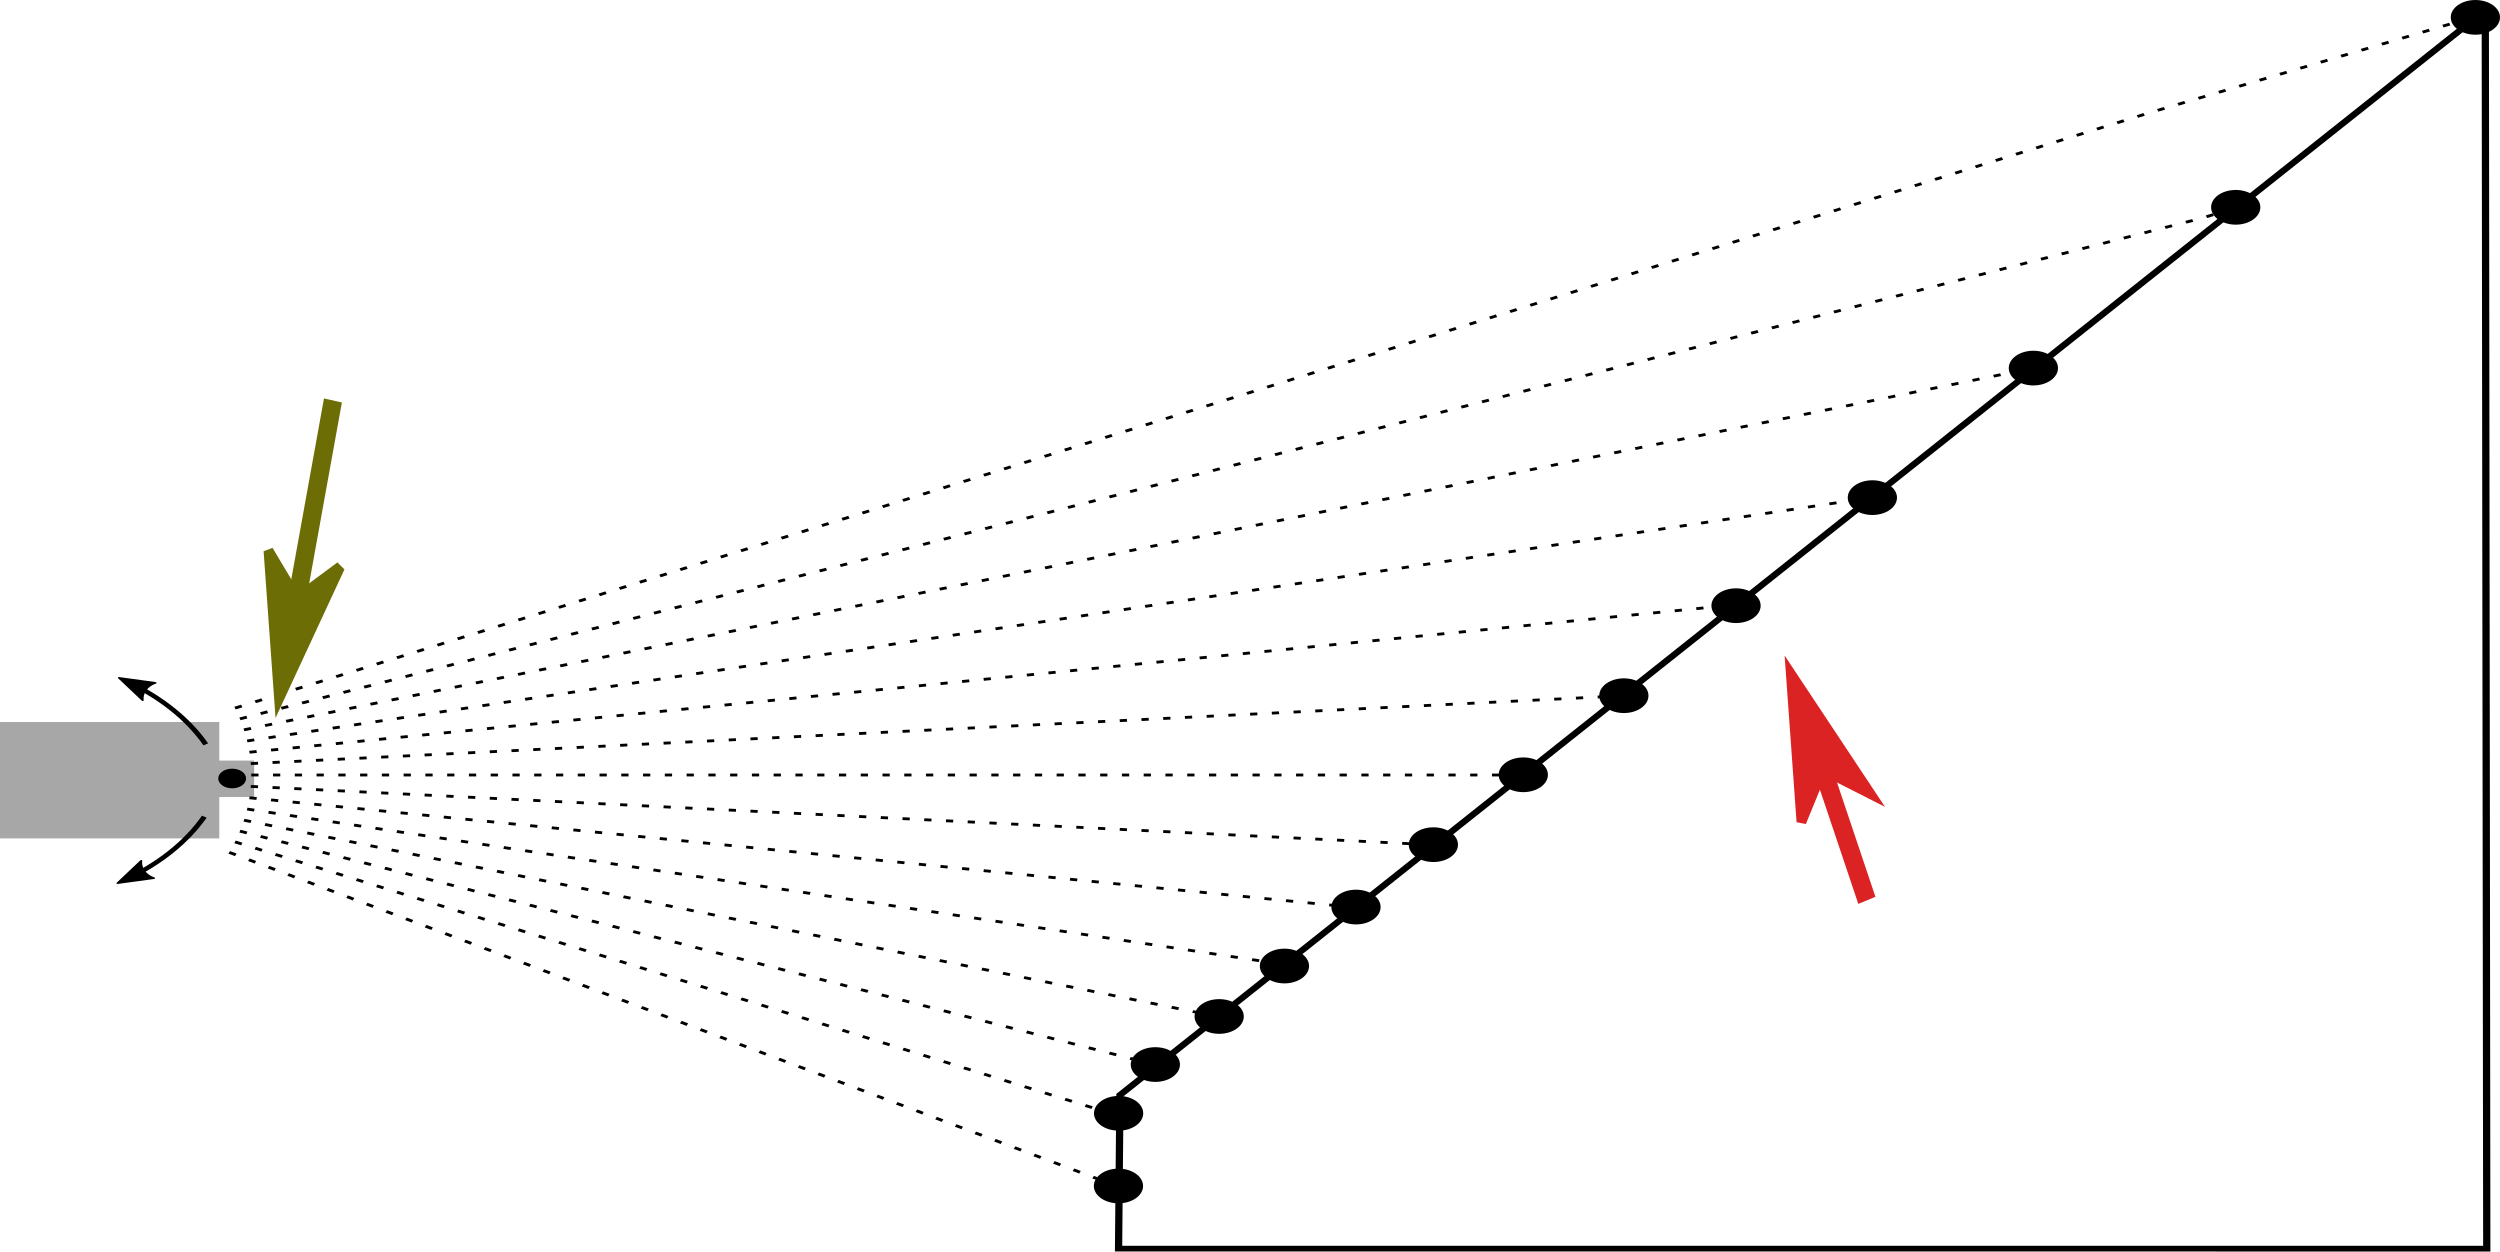
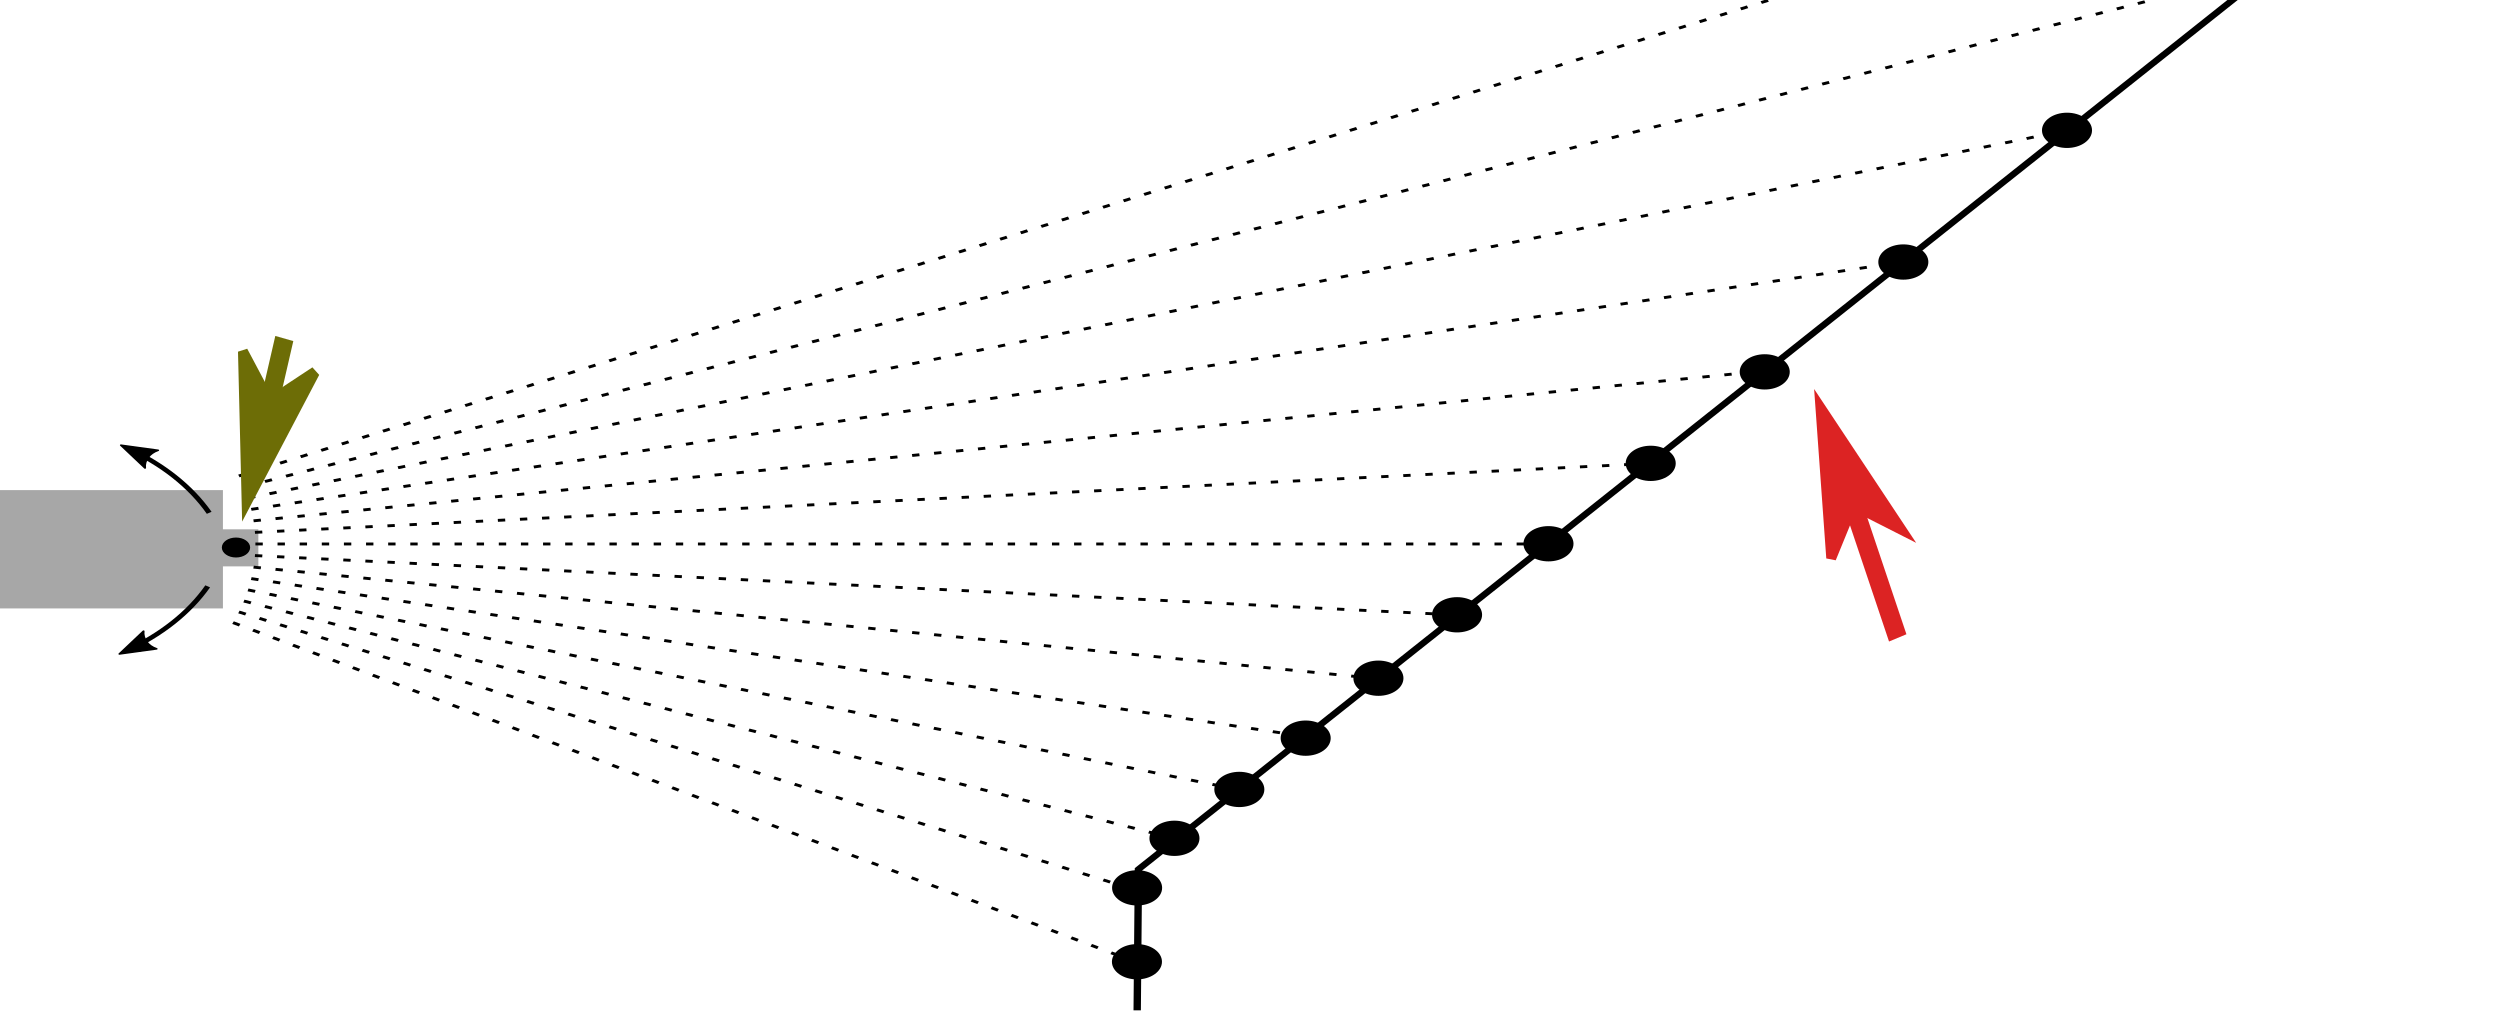
- <svg xmlns="http://www.w3.org/2000/svg" version="1.1" id="svg2" viewBox="0 0 498.024 249.31" height="70.361mm" width="140.553mm">
+ <svg xmlns="http://www.w3.org/2000/svg" version="1.1" id="svg2" viewBox="0 0 489.923 197.988" height="55.877mm" width="138.267mm">
  <defs id="defs4">
    <marker orient="auto" refY="0" refX="0" id="Arrow1Mend" style="overflow:visible">
      <path id="path4206" d="M 0,0 5,-5 -12.5,0 5,5 0,0 Z" style="fill:#6d6d06;fill-opacity:1;fill-rule:evenodd;stroke:#6d6d06;stroke-width:1pt;stroke-opacity:1" transform="matrix(-0.4,0,0,-0.4,-4,0)" />
    </marker>
    <marker orient="auto" refY="0" refX="0" id="Arrow1Lend" style="overflow:visible">
      <path id="path4200" d="M 0,0 5,-5 -12.5,0 5,5 0,0 Z" style="fill:#6d6d06;fill-opacity:1;fill-rule:evenodd;stroke:#6d6d06;stroke-width:1pt;stroke-opacity:1" transform="matrix(-0.8,0,0,-0.8,-10,0)" />
    </marker>
    <marker orient="auto" refY="0" refX="0" id="marker4571" style="overflow:visible">
      <path id="path4573" style="fill:#000000;fill-opacity:1;fill-rule:evenodd;stroke:#000000;stroke-width:0.625;stroke-linejoin:round;stroke-opacity:1" d="M 8.719,4.034 -2.207,0.016 8.719,-4.002 c -1.745,2.372 -1.735,5.617 -6e-7,8.035 z" transform="scale(0.6,0.6)" />
    </marker>
    <marker orient="auto" refY="0" refX="0" id="Arrow2Mend" style="overflow:visible">
      <path id="path4224" style="fill:#000000;fill-opacity:1;fill-rule:evenodd;stroke:#000000;stroke-width:0.625;stroke-linejoin:round;stroke-opacity:1" d="M 8.719,4.034 -2.207,0.016 8.719,-4.002 c -1.745,2.372 -1.735,5.617 -6e-7,8.035 z" transform="scale(-0.6,-0.6)" />
    </marker>
    <marker orient="auto" refY="0" refX="0" id="Arrow2Mstart" style="overflow:visible">
      <path id="path4221" style="fill:#000000;fill-opacity:1;fill-rule:evenodd;stroke:#000000;stroke-width:0.625;stroke-linejoin:round;stroke-opacity:1" d="M 8.719,4.034 -2.207,0.016 8.719,-4.002 c -1.745,2.372 -1.735,5.617 -6e-7,8.035 z" transform="scale(0.6,0.6)" />
    </marker>
    <marker orient="auto" refY="0" refX="0" id="marker4473" style="overflow:visible">
      <path id="path4475" style="fill:#000000;fill-opacity:1;fill-rule:evenodd;stroke:#000000;stroke-width:0.625;stroke-linejoin:round;stroke-opacity:1" d="M 8.719,4.034 -2.207,0.016 8.719,-4.002 c -1.745,2.372 -1.735,5.617 -6e-7,8.035 z" transform="matrix(1.1,0,0,1.1,1.1,0)" />
    </marker>
    <marker orient="auto" refY="0" refX="0" id="Arrow2Lstart" style="overflow:visible">
      <path id="path4215" style="fill:#000000;fill-opacity:1;fill-rule:evenodd;stroke:#000000;stroke-width:0.625;stroke-linejoin:round;stroke-opacity:1" d="M 8.719,4.034 -2.207,0.016 8.719,-4.002 c -1.745,2.372 -1.735,5.617 -6e-7,8.035 z" transform="matrix(1.1,0,0,1.1,1.1,0)" />
    </marker>
    <marker orient="auto" refY="0" refX="0" id="Arrow1Mend-8" style="overflow:visible">
      <path id="path4206-1" d="M 0,0 5,-5 -12.5,0 5,5 0,0 Z" style="fill:#dc2323;fill-opacity:1;fill-rule:evenodd;stroke:#dc2323;stroke-width:1pt;stroke-opacity:1" transform="matrix(-0.4,0,0,-0.4,-4,0)" />
    </marker>
+     <clipPath clipPathUnits="userSpaceOnUse" id="clipPath4370">
+       <rect style="color:#000000;clip-rule:nonzero;display:inline;overflow:visible;visibility:visible;opacity:1;isolation:auto;mix-blend-mode:normal;color-interpolation:sRGB;color-interpolation-filters:linearRGB;solid-color:#000000;solid-opacity:1;fill:none;fill-opacity:1;fill-rule:nonzero;stroke:#747474;stroke-width:1.961;stroke-linecap:butt;stroke-linejoin:round;stroke-miterlimit:4;stroke-dasharray:none;stroke-dashoffset:0;stroke-opacity:1;color-rendering:auto;image-rendering:auto;shape-rendering:auto;text-rendering:auto;enable-background:accumulate" id="rect4372" width="849.46" height="437.499" x="-5.995" y="-235.56" />
+     </clipPath>
  </defs>
-   <g id="layer1" transform="translate(-16.32759,-312.7194)" />
-   <g transform="translate(337.4993,-174.9004)" id="g9841">
+   <g id="layer1" transform="translate(-16.3276,-360.5051)" />
+   <g transform="translate(337.4993,-222.6861)" id="g9841">
    <g id="g18890" transform="matrix(0.3776598,0,0,0.4207211,-352.2778,5.573456)">
      <g id="g19341">
        <g id="g19381" transform="matrix(1.525583,0,0,1.075644,49.61669,774.5408)">
          <g transform="matrix(1.925669,0,0,1.728574,-607.9564,-241.4489)" id="g4189">
            <rect style="opacity:1;fill:#a7a7a7;fill-opacity:1;stroke:none;stroke-width:3;stroke-linecap:butt;stroke-miterlimit:4;stroke-dasharray:none;stroke-dashoffset:0;stroke-opacity:1" id="rect4147" width="39.377" height="29.643" x="312.143" y="123.434" ry="0" />
            <rect style="opacity:1;fill:#a7a7a7;fill-opacity:1;stroke:none;stroke-width:3;stroke-linecap:butt;stroke-miterlimit:4;stroke-dasharray:none;stroke-dashoffset:0;stroke-opacity:1" id="rect4147-1" width="12.335" height="9.286" x="345.44" y="133.255" ry="0" />
          </g>
          <path style="opacity:1;fill:none;fill-opacity:1;stroke:#000000;stroke-width:1.837;stroke-linecap:butt;stroke-miterlimit:4;stroke-dasharray:none;stroke-dashoffset:0;stroke-opacity:1;marker-start:url(#marker4571)" id="path4172" d="m 36.374,-46.323 a 78.946,70.866 0 0 1 27.909,28.072" />
          <path style="opacity:1;fill:none;fill-opacity:1;stroke:#000000;stroke-width:1.837;stroke-linecap:butt;stroke-miterlimit:4;stroke-dasharray:none;stroke-dashoffset:0;stroke-opacity:1;marker-start:url(#Arrow2Mstart)" id="path4172-3" d="m 35.864,-41.665 a 78.946,70.866 0 0 1 27.909,28.072" transform="scale(1,-1)" />
          <circle transform="matrix(1.925669,0,0,1.728574,73.39699,-3.218713)" style="fill:#000000;stroke:#000000;stroke-width:0" cx="0" r="2.5" cy="0" id="circle10049" />
        </g>
-         <g id="g19361" style="stroke-width:2.509;stroke-miterlimit:4;stroke-dasharray:none" transform="matrix(1.525583,0,0,1.075644,49.61669,769.4275)">
+         <g id="g19361" style="stroke-width:2.509;stroke-miterlimit:4;stroke-dasharray:none" transform="matrix(1.525583,0,0,1.075644,49.61669,769.4275)" clip-path="url(#clipPath4370)">
          <path id="path18954" d="M 80,0 521.49,0" style="fill:none;stroke:#000000;stroke-width:1.254;stroke-miterlimit:4;stroke-dasharray:2.509, 5.017;stroke-dashoffset:0" />
          <path id="path18956" d="M 79.842,-5.023 558.903,-35.163" style="fill:none;stroke:#000000;stroke-width:1.254;stroke-miterlimit:4;stroke-dasharray:2.509, 5.017;stroke-dashoffset:0" />
          <path id="path18958" d="M 79.369,-10.027 599.761,-75.767" style="fill:none;stroke:#000000;stroke-width:1.254;stroke-miterlimit:4;stroke-dasharray:2.509, 5.017;stroke-dashoffset:0" />
          <path id="path18960" d="M 78.583,-14.991 647.313,-123.482" style="fill:none;stroke:#000000;stroke-width:1.254;stroke-miterlimit:4;stroke-dasharray:2.509, 5.017;stroke-dashoffset:0" />
          <path id="path18962" d="M 77.487,-19.895 696.489,-179.195" style="fill:none;stroke:#000000;stroke-width:1.254;stroke-miterlimit:4;stroke-dasharray:2.509, 5.017;stroke-dashoffset:0" />
          <path id="path18964" d="m 76.085,-24.721 678.436,-220.437 12.652,-4.979" style="fill:none;stroke:#000000;stroke-width:1.254;stroke-miterlimit:4;stroke-dasharray:2.509, 5.017;stroke-dashoffset:0" />
          <path id="path18966" d="M 74.382,-29.45 736.123,-291.452 849.899,-334.206" style="fill:none;stroke:#000000;stroke-width:1.254;stroke-miterlimit:4;stroke-dasharray:2.509, 5.017;stroke-dashoffset:0" />
          <path id="path19140" d="M 72.386,34.062 378.985,180.815" style="fill:none;stroke:#000000;stroke-width:1.254;stroke-miterlimit:4;stroke-dasharray:2.509, 5.017;stroke-dashoffset:0" />
          <path id="path19142" d="M 74.382,29.45 378.266,149.378" style="fill:none;stroke:#000000;stroke-width:1.254;stroke-miterlimit:4;stroke-dasharray:2.509, 5.017;stroke-dashoffset:0" />
          <path id="path19144" d="M 76.085,24.721 393.022,127.701" style="fill:none;stroke:#000000;stroke-width:1.254;stroke-miterlimit:4;stroke-dasharray:2.509, 5.017;stroke-dashoffset:0" />
          <path id="path19146" d="M 77.487,19.895 414.36,106.39" style="fill:none;stroke:#000000;stroke-width:1.254;stroke-miterlimit:4;stroke-dasharray:2.509, 5.017;stroke-dashoffset:0" />
          <path id="path19148" d="M 78.583,14.991 438.347,83.619" style="fill:none;stroke:#000000;stroke-width:1.254;stroke-miterlimit:4;stroke-dasharray:2.509, 5.017;stroke-dashoffset:0" />
          <path id="path19150" d="M 79.369,10.027 462.792,58.464" style="fill:none;stroke:#000000;stroke-width:1.254;stroke-miterlimit:4;stroke-dasharray:2.509, 5.017;stroke-dashoffset:0" />
          <path id="path19152" d="M 79.842,5.023 491.393,30.916" style="fill:none;stroke:#000000;stroke-width:1.254;stroke-miterlimit:4;stroke-dasharray:2.509, 5.017;stroke-dashoffset:0" />
          <path style="fill:none;fill-rule:evenodd;stroke:#000000;stroke-width:2.509px;stroke-linecap:butt;stroke-linejoin:miter;stroke-opacity:1" d="m 852.95,208.499 -473.069,-0.009 0.473,-67.603 472.082,-477.548 z" id="path19391" />
          <ellipse style="opacity:1;fill:#000000;fill-opacity:1;stroke:none;stroke-width:1.254;stroke-linecap:butt;stroke-miterlimit:4;stroke-dasharray:2.509, 5.017;stroke-dashoffset:0;stroke-opacity:1" id="path19393" cx="379.842" cy="180.91" rx="8.511" ry="7.64" />
          <ellipse style="opacity:1;fill:#000000;fill-opacity:1;stroke:none;stroke-width:1.254;stroke-linecap:butt;stroke-miterlimit:4;stroke-dasharray:2.509, 5.017;stroke-dashoffset:0;stroke-opacity:1" id="path19393-8" cx="379.895" cy="148.914" rx="8.511" ry="7.64" />
          <ellipse style="opacity:1;fill:#000000;fill-opacity:1;stroke:none;stroke-width:1.254;stroke-linecap:butt;stroke-miterlimit:4;stroke-dasharray:2.509, 5.017;stroke-dashoffset:0;stroke-opacity:1" id="path19393-9" cx="392.6" cy="127.455" rx="8.511" ry="7.64" />
          <ellipse style="opacity:1;fill:#000000;fill-opacity:1;stroke:none;stroke-width:1.254;stroke-linecap:butt;stroke-miterlimit:4;stroke-dasharray:2.509, 5.017;stroke-dashoffset:0;stroke-opacity:1" id="path19393-2" cx="414.667" cy="106.296" rx="8.511" ry="7.64" />
          <ellipse style="opacity:1;fill:#000000;fill-opacity:1;stroke:none;stroke-width:1.254;stroke-linecap:butt;stroke-miterlimit:4;stroke-dasharray:2.509, 5.017;stroke-dashoffset:0;stroke-opacity:1" id="path19393-3" cx="437.235" cy="84.087" rx="8.511" ry="7.64" />
          <ellipse style="opacity:1;fill:#000000;fill-opacity:1;stroke:none;stroke-width:1.254;stroke-linecap:butt;stroke-miterlimit:4;stroke-dasharray:2.509, 5.017;stroke-dashoffset:0;stroke-opacity:1" id="path19393-4" cx="461.977" cy="58.126" rx="8.511" ry="7.64" />
          <ellipse style="opacity:1;fill:#000000;fill-opacity:1;stroke:none;stroke-width:1.254;stroke-linecap:butt;stroke-miterlimit:4;stroke-dasharray:2.509, 5.017;stroke-dashoffset:0;stroke-opacity:1" id="path19393-0" cx="488.725" cy="30.665" rx="8.511" ry="7.64" />
          <ellipse style="opacity:1;fill:#000000;fill-opacity:1;stroke:none;stroke-width:1.254;stroke-linecap:butt;stroke-miterlimit:4;stroke-dasharray:2.509, 5.017;stroke-dashoffset:0;stroke-opacity:1" id="path19393-42" cx="519.819" cy="-0.098" rx="8.511" ry="7.64" />
          <ellipse style="opacity:1;fill:#000000;fill-opacity:1;stroke:none;stroke-width:1.254;stroke-linecap:butt;stroke-miterlimit:4;stroke-dasharray:2.509, 5.017;stroke-dashoffset:0;stroke-opacity:1" id="path19393-82" cx="554.591" cy="-34.912" rx="8.511" ry="7.64" />
          <ellipse style="opacity:1;fill:#000000;fill-opacity:1;stroke:none;stroke-width:1.254;stroke-linecap:butt;stroke-miterlimit:4;stroke-dasharray:2.509, 5.017;stroke-dashoffset:0;stroke-opacity:1" id="path19393-36" cx="593.375" cy="-74.529" rx="8.511" ry="7.64" />
          <ellipse style="opacity:1;fill:#000000;fill-opacity:1;stroke:none;stroke-width:1.254;stroke-linecap:butt;stroke-miterlimit:4;stroke-dasharray:2.509, 5.017;stroke-dashoffset:0;stroke-opacity:1" id="path19393-90" cx="640.518" cy="-122.099" rx="8.511" ry="7.64" />
          <ellipse style="opacity:1;fill:#000000;fill-opacity:1;stroke:none;stroke-width:1.254;stroke-linecap:butt;stroke-miterlimit:4;stroke-dasharray:2.509, 5.017;stroke-dashoffset:0;stroke-opacity:1" id="path19393-6" cx="696.186" cy="-179.123" rx="8.511" ry="7.64" />
          <ellipse style="opacity:1;fill:#000000;fill-opacity:1;stroke:none;stroke-width:1.254;stroke-linecap:butt;stroke-miterlimit:4;stroke-dasharray:2.509, 5.017;stroke-dashoffset:0;stroke-opacity:1" id="path19393-97" cx="766.149" cy="-249.898" rx="8.511" ry="7.64" />
          <ellipse style="opacity:1;fill:#000000;fill-opacity:1;stroke:none;stroke-width:1.254;stroke-linecap:butt;stroke-miterlimit:4;stroke-dasharray:2.509, 5.017;stroke-dashoffset:0;stroke-opacity:1" id="path19393-97-0" cx="849.014" cy="-333.513" rx="8.511" ry="7.64" />
        </g>
-         <path style="fill:none;fill-rule:evenodd;stroke:#6d6d06;stroke-width:9.641;stroke-linecap:butt;stroke-linejoin:miter;stroke-miterlimit:4;stroke-dasharray:none;stroke-opacity:1;marker-end:url(#Arrow1Mend)" d="M 214.744,592.089 188.22,723.803" id="path19617" />
-         <flowRoot xml:space="preserve" id="flowRoot19891" style="font-style:normal;font-weight:normal;font-size:20px;line-height:125%;font-family:sans-serif;letter-spacing:0px;word-spacing:0px;fill:#000000;fill-opacity:1;stroke:none;stroke-width:1px;stroke-linecap:butt;stroke-linejoin:miter;stroke-opacity:1" transform="matrix(4.039569,0,0,3.626114,-9.092462,430.561)">
+         <path style="fill:none;fill-rule:evenodd;stroke:#6d6d06;stroke-width:9.641;stroke-linecap:butt;stroke-linejoin:miter;stroke-miterlimit:4;stroke-dasharray:none;stroke-opacity:1;marker-end:url(#Arrow1Mend)" d="M 186.659,673.724 169.497,740.61" id="path19617" />
+         <flowRoot xml:space="preserve" id="flowRoot19891" style="font-style:normal;font-weight:normal;font-size:20px;line-height:125%;font-family:sans-serif;letter-spacing:0px;word-spacing:0px;fill:#000000;fill-opacity:1;stroke:none;stroke-width:1px;stroke-linecap:butt;stroke-linejoin:miter;stroke-opacity:1" transform="matrix(4.039569,0,0,3.626114,-7.755077,527.8016)">
          <flowRegion id="flowRegion19893">
            <rect id="rect19895" width="157.584" height="85.863" x="15.152" y="-4.762" style="font-size:20px" />
          </flowRegion>
          <flowPara id="flowPara19897" style="font-style:normal;font-variant:normal;font-weight:normal;font-stretch:normal;font-family:Arial;-inkscape-font-specification:Arial">regular</flowPara>
          <flowPara id="flowPara19899" style="font-style:normal;font-variant:normal;font-weight:normal;font-stretch:normal;font-family:Arial;-inkscape-font-specification:Arial">sensing</flowPara>
        </flowRoot>
-         <path style="fill:none;fill-rule:evenodd;stroke:#dc2323;stroke-width:9.641;stroke-linecap:butt;stroke-linejoin:miter;stroke-miterlimit:4;stroke-dasharray:none;stroke-opacity:1;marker-end:url(#Arrow1Mend-8)" d="M 1023.87,828.778 987.145,730.638" id="path19617-1" />
-         <flowRoot xml:space="preserve" id="flowRoot19891-4" style="font-style:normal;font-weight:normal;font-size:20px;line-height:125%;font-family:sans-serif;letter-spacing:0px;word-spacing:0px;fill:#000000;fill-opacity:1;stroke:none;stroke-width:1px;stroke-linecap:butt;stroke-linejoin:miter;stroke-opacity:1" transform="matrix(4.039569,0,0,3.626114,857.0972,825.59)">
+         <path style="fill:none;fill-rule:evenodd;stroke:#dc2323;stroke-width:9.641;stroke-linecap:butt;stroke-linejoin:miter;stroke-miterlimit:4;stroke-dasharray:none;stroke-opacity:1;marker-end:url(#Arrow1Mend-8)" d="M 1023.87,813.171 987.145,715.031" id="path19617-1" />
+         <flowRoot xml:space="preserve" id="flowRoot19891-4" style="font-style:normal;font-weight:normal;font-size:20px;line-height:125%;font-family:sans-serif;letter-spacing:0px;word-spacing:0px;fill:#000000;fill-opacity:1;stroke:none;stroke-width:1px;stroke-linecap:butt;stroke-linejoin:miter;stroke-opacity:1" transform="matrix(4.039569,0,0,3.626114,933.3281,809.9835)">
          <flowRegion id="flowRegion19893-4">
            <rect id="rect19895-3" width="157.584" height="85.863" x="15.152" y="-4.762" style="font-size:20px" />
          </flowRegion>
          <flowPara id="flowPara19899-4" style="font-style:normal;font-variant:normal;font-weight:normal;font-stretch:normal;font-family:Arial;-inkscape-font-specification:Arial">irregular sampling</flowPara>
        </flowRoot>
      </g>
    </g>
  </g>
</svg>
